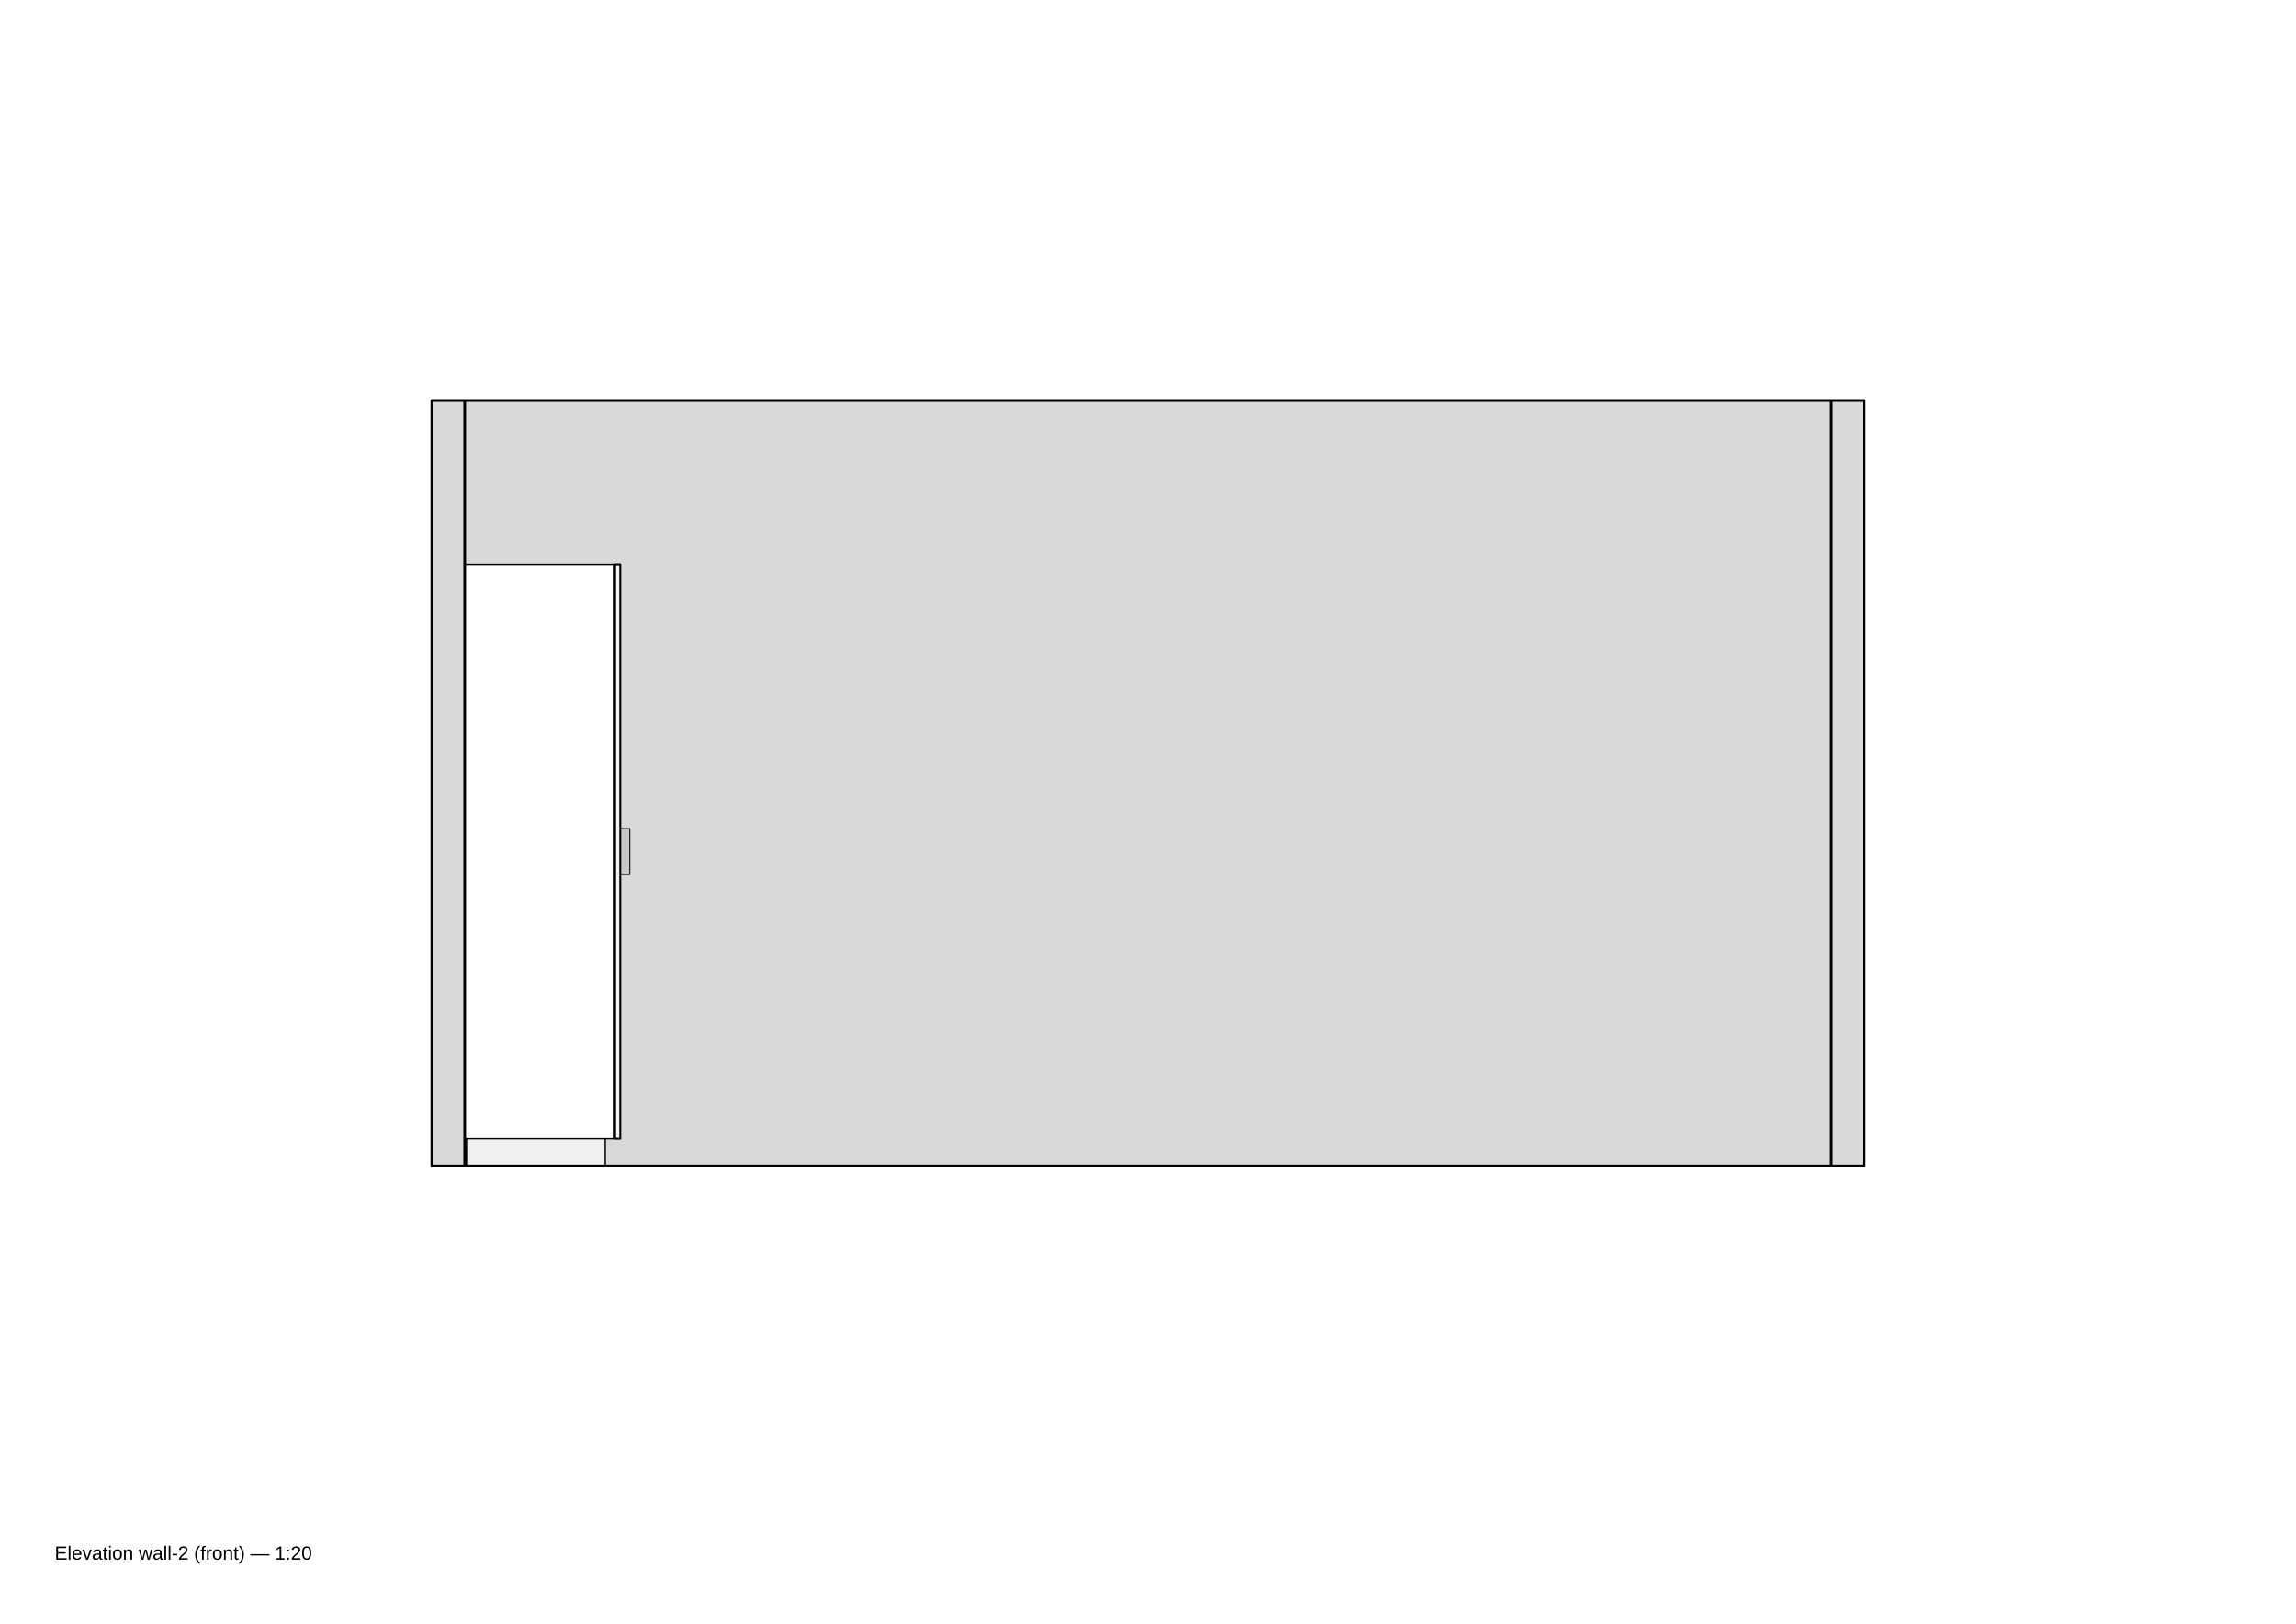
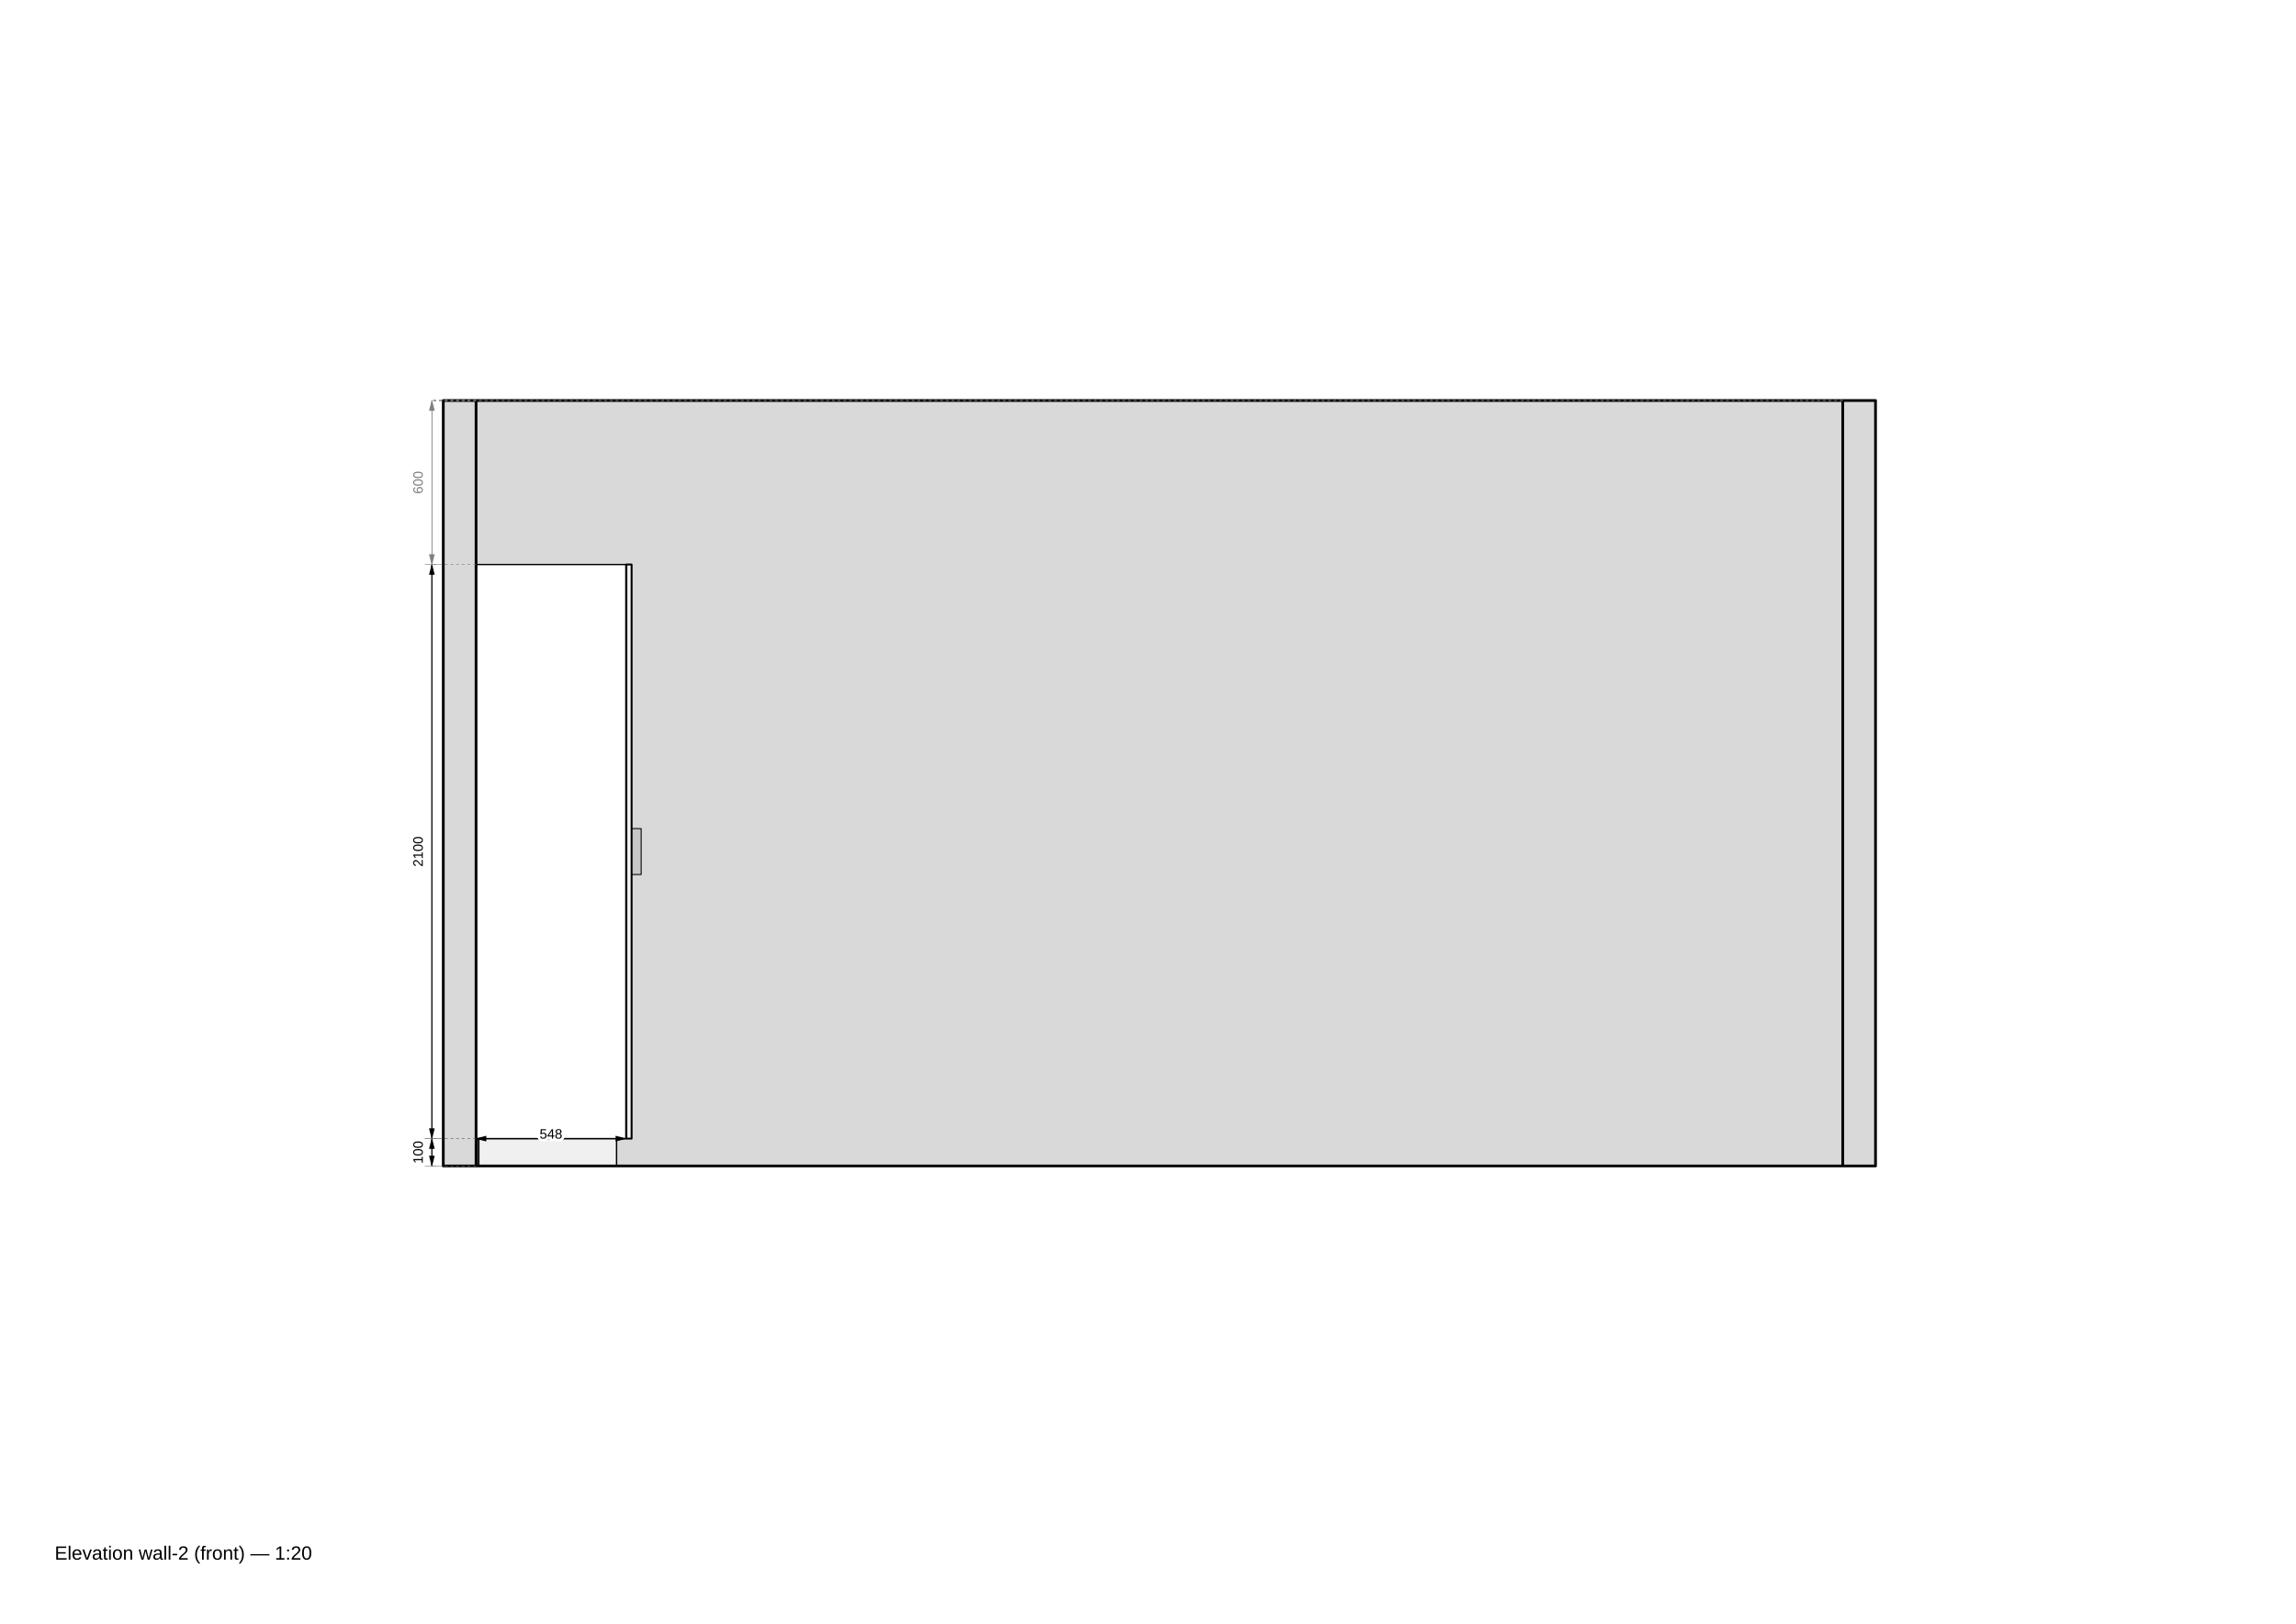
- <svg xmlns="http://www.w3.org/2000/svg" width="420mm" height="297mm" viewBox="-5465.0 -4265.0 8400.0 5940.0">
-   <rect x="-5465.0" y="-4265.0" width="8400.0" height="5940.0" fill="#ffffff" />
+ <svg xmlns="http://www.w3.org/2000/svg" width="420mm" height="297mm" viewBox="-5506.7 -4265.0 8400.0 5940.0">
+   <rect x="-5506.7" y="-4265.0" width="8400.0" height="5940.0" fill="#ffffff" />
  <g id="fills" fill-rule="evenodd">
    <path d="M1235.0 0.0L-3765.0 0.0L-3765.0 -2800.0L1235.0 -2800.0Z" fill="#d9d9d9" />
    <path d="M-3765.0 0.0L-3885.0 0.0L-3885.0 -2800.0L-3765.0 -2800.0Z" fill="#d9d9d9" />
    <path d="M1355.0 0.0L1235.0 0.0L1235.0 -2800.0L1355.0 -2800.0Z" fill="#d9d9d9" />
    <path d="M-3215.0 -100.0L-3215.0 -2200.0L-3196.0 -2200.0L-3196.0 -100.0Z" fill="#ffffff" />
    <path d="M-3465.0 -100.0L-3465.0 -2200.0L-3217.0 -2200.0L-3217.0 -100.0Z" fill="#ffffff" />
    <path d="M-3765.0 -100.0L-3765.0 -2200.0L-3217.0 -2200.0L-3217.0 -100.0Z" fill="#ffffff" />
    <path d="M-3712.9 -1844.0L-3712.9 -1865.0L-3721.1 -1865.0L-3721.1 -1844.0Z" fill="#c8c8c8" />
    <path d="M-3242.9 -1844.0L-3242.9 -1865.0L-3251.1 -1865.0L-3251.1 -1844.0Z" fill="#c8c8c8" />
    <path d="M-3196.0 -1234.0L-3196.0 -1066.0L-3161.0 -1066.0L-3161.0 -1234.0Z" fill="#c8c8c8" />
    <path d="M-3659.5 -0.5L-3659.5 -111.5L-3759.5 -111.5L-3759.5 -0.5Z" fill="#c8c8c8" />
    <path d="M-3262.0 -0.5L-3362.0 -0.5L-3362.0 -111.5L-3262.0 -111.5Z" fill="#c8c8c8" />
    <path d="M-3267.0 0.0L-3267.0 -90.0L-3251.0 -90.0L-3251.0 0.0Z" fill="#f0f0f0" />
    <path d="M-3737.0 -1860.0L-3737.0 -1879.0L-3227.0 -1879.0L-3227.0 -1860.0Z" fill="#ffffff" />
    <path d="M-3764.5 -100.5L-3764.5 -119.5L-3217.5 -119.5L-3217.5 -100.5Z" fill="#ffffff" />
    <path d="M-3764.5 -2180.5L-3764.5 -2199.5L-3217.5 -2199.5L-3217.5 -2180.5Z" fill="#ffffff" />
    <path d="M-3362.0 -0.5L-3362.0 -111.5L-3262.0 -111.5L-3262.0 -0.5Z" fill="#c8c8c8" />
    <path d="M-3759.5 -0.5L-3659.5 -0.5L-3659.5 -111.5L-3759.5 -111.5Z" fill="#c8c8c8" />
    <path d="M-3721.1 -1844.0L-3721.1 -1865.0L-3712.9 -1865.0L-3712.9 -1844.0Z" fill="#c8c8c8" />
    <path d="M-3251.1 -1844.0L-3251.1 -1865.0L-3242.9 -1865.0L-3242.9 -1844.0Z" fill="#c8c8c8" />
    <path d="M-3745.0 -114.5L-3745.0 -2185.5L-3737.0 -2185.5L-3737.0 -114.5Z" fill="#ffffff" />
    <path d="M-3755.0 0.0L-3251.0 0.0L-3251.0 -100.0L-3755.0 -100.0Z" fill="#f0f0f0" />
    <path d="M-3215.0 -100.0L-3215.0 -2200.0L-3196.0 -2200.0L-3196.0 -100.0Z" fill="#f5f5f5" />
    <path d="M-3765.0 -100.0L-3765.0 -2200.0L-3217.0 -2200.0L-3217.0 -100.0Z" fill="#ffffff" />
  </g>
  <g id="hidden-lines" fill="none" stroke="#000000" stroke-linecap="round" />
  <g id="lines" fill="none" stroke="#000000" stroke-linecap="round" stroke-linejoin="round">
    <path class="wall" stroke-width="10.0" d="M-3885.0 0.0L1355.0 0.0M-3885.0 -2800.0L1355.0 -2800.0M1235.0 0.0L1235.0 -2800.0M-3765.0 0.0L-3765.0 -2800.0M-3885.0 0.0L-3885.0 -2800.0M1355.0 0.0L1355.0 -2800.0" />
    <path class="front" stroke-width="7.0" d="M-3215.0 -100.0L-3196.0 -100.0M-3215.0 -2200.0L-3196.0 -2200.0M-3215.0 -100.0L-3215.0 -2200.0M-3196.0 -100.0L-3196.0 -2200.0" />
    <path class="carcass" stroke-width="5.0" d="M-3765.0 -100.0L-3217.0 -100.0M-3765.0 -2200.0L-3217.0 -2200.0M-3217.0 -100.0L-3217.0 -2200.0" />
    <path class="hardware" stroke-width="3.6" d="M-3759.5 -0.5L-3755.0 -0.5M-3759.5 -0.5L-3759.5 -100.0M-3196.0 -1234.0L-3161.0 -1234.0M-3196.0 -1066.0L-3161.0 -1066.0M-3161.0 -1066.0L-3161.0 -1234.0" />
    <path class="plinth" stroke-width="5.0" d="M-3251.0 0.0L-3251.0 -100.0M-3755.0 0.0L-3755.0 -100.0" />
  </g>
-   <text x="-5265.0" y="1440.0" font-family="Arial, Helvetica, sans-serif" font-size="70.0">Elevation wall-2 (front) — 1:20</text>
+   <g id="annotations">
+     <g transform="translate(-3885 -2800) scale(2.083333)">
+       <g>
+         <defs>
+           <marker markerWidth="20" markerHeight="10" markerUnits="userSpaceOnUse" orient="auto-start-reverse" refY="5" viewBox="0 0 20 10" id="arrowStart" refX="18">
+             <path d="M0,0 L0,10 L20,5 z" fill="context-stroke" />
+           </marker>
+           <marker markerWidth="20" markerHeight="10" markerUnits="userSpaceOnUse" orient="auto" refY="5" viewBox="0 0 20 10" id="arrowEnd" refX="18">
+             <path d="M0,0 L0,10 L20,5 z" fill="context-stroke" />
+           </marker>
+           <marker markerWidth="20" markerHeight="10" markerUnits="userSpaceOnUse" orient="auto-start-reverse" refY="5" viewBox="0 0 20 10" id="arrowStartOpposite" refX="2">
+             <path d="M0,0 L0,10 L20,5 z" fill="context-stroke" transform="translate(20, 0) scale(-1, 1)" />
+           </marker>
+           <marker markerWidth="20" markerHeight="10" markerUnits="userSpaceOnUse" orient="auto" refY="5" viewBox="0 0 20 10" id="arrowEndOpposite" refX="2">
+             <path d="M0,0 L0,10 L20,5 z" fill="context-stroke" transform="translate(20, 0) scale(-1, 1)" />
+           </marker>
+         </defs>
+         <g>
+           <line x1="-20" y1="0" x2="-20" y2="1344" stroke="gray" stroke-width="1" />
+           <line x1="2457.6" y1="0" x2="-20" y2="0" stroke="gray" stroke-width="1" stroke-dasharray="5,5" />
+           <line x1="2457.6" y1="0" x2="-20" y2="0" stroke="gray" stroke-width="1" stroke-dasharray="5,5" />
+           <line x1="57.6" y1="0" x2="-20" y2="0" stroke="gray" stroke-width="1" stroke-dasharray="5,5" />
+           <line x1="57.6" y1="0" x2="-20" y2="0" stroke="gray" stroke-width="1" stroke-dasharray="5,5" />
+           <line x1="-20" y1="288" x2="-20" y2="1296" stroke="black" stroke-width="2" marker-start="url(#arrowStart)" marker-end="url(#arrowEnd)" ticks-at-ends-length="25" ticks-style="[object Object]" />
+           <line x1="-32.5" y1="288" x2="-7.5" y2="288" stroke="gray" stroke-width="1" />
+           <line x1="-32.5" y1="1296" x2="-7.5" y2="1296" stroke="gray" stroke-width="1" />
+           <line x1="57.6" y1="288" x2="-20" y2="288" stroke="gray" stroke-width="1" stroke-dasharray="5,5" />
+           <line x1="57.6" y1="1296" x2="-20" y2="1296" stroke="gray" stroke-width="1" stroke-dasharray="5,5" />
+           <line x1="-20" y1="1296" x2="-20" y2="1344" stroke="black" stroke-width="2" marker-start="url(#arrowStart)" marker-end="url(#arrowEnd)" ticks-at-ends-length="25" ticks-style="[object Object]" />
+           <line x1="-32.5" y1="1296" x2="-7.5" y2="1296" stroke="gray" stroke-width="1" />
+           <line x1="-32.5" y1="1344" x2="-7.5" y2="1344" stroke="gray" stroke-width="1" />
+           <line x1="57.6" y1="1296" x2="-20" y2="1296" stroke="gray" stroke-width="1" stroke-dasharray="5,5" />
+           <line x1="57.6" y1="1344" x2="-20" y2="1344" stroke="gray" stroke-width="1" stroke-dasharray="5,5" />
+           <line x1="-20" y1="0" x2="-20" y2="288" stroke="gray" stroke-width="1" marker-start="url(#arrowStart)" marker-end="url(#arrowEnd)" />
+           <line x1="57.6" y1="1296" x2="320.64" y2="1296" stroke="black" stroke-width="2" marker-start="url(#arrowStart)" marker-end="url(#arrowEnd)" />
+           <text x="-36" y="792" fill="black" font-size="24" font-family="Arial" stroke="white" stroke-width="10" paint-order="stroke" text-anchor="middle" stroke-linejoin="round" alignment-baseline="middle" transform="rotate(270, -36, 792)">2100</text>
+           <text x="-36" y="1320" fill="black" font-size="24" font-family="Arial" stroke="white" stroke-width="10" paint-order="stroke" text-anchor="middle" stroke-linejoin="round" alignment-baseline="middle" transform="rotate(270, -36, 1320)">100</text>
+           <text x="-36" y="144" fill="gray" font-size="24" font-family="Arial" stroke="white" stroke-width="10" paint-order="stroke" text-anchor="middle" stroke-linejoin="round" alignment-baseline="middle" transform="rotate(270, -36, 144)">600</text>
+           <text x="189.12" y="1296" fill="black" font-size="24" font-family="Arial" stroke="white" stroke-width="10" paint-order="stroke" text-anchor="middle" stroke-linejoin="round" alignment-baseline="middle" transform="rotate(0, 189.12, 1296)">548</text>
+         </g>
+       </g>
+     </g>
+   </g>
+   <text x="-5306.7" y="1440.0" font-family="Arial, Helvetica, sans-serif" font-size="70.0">Elevation wall-2 (front) — 1:20</text>
</svg>
